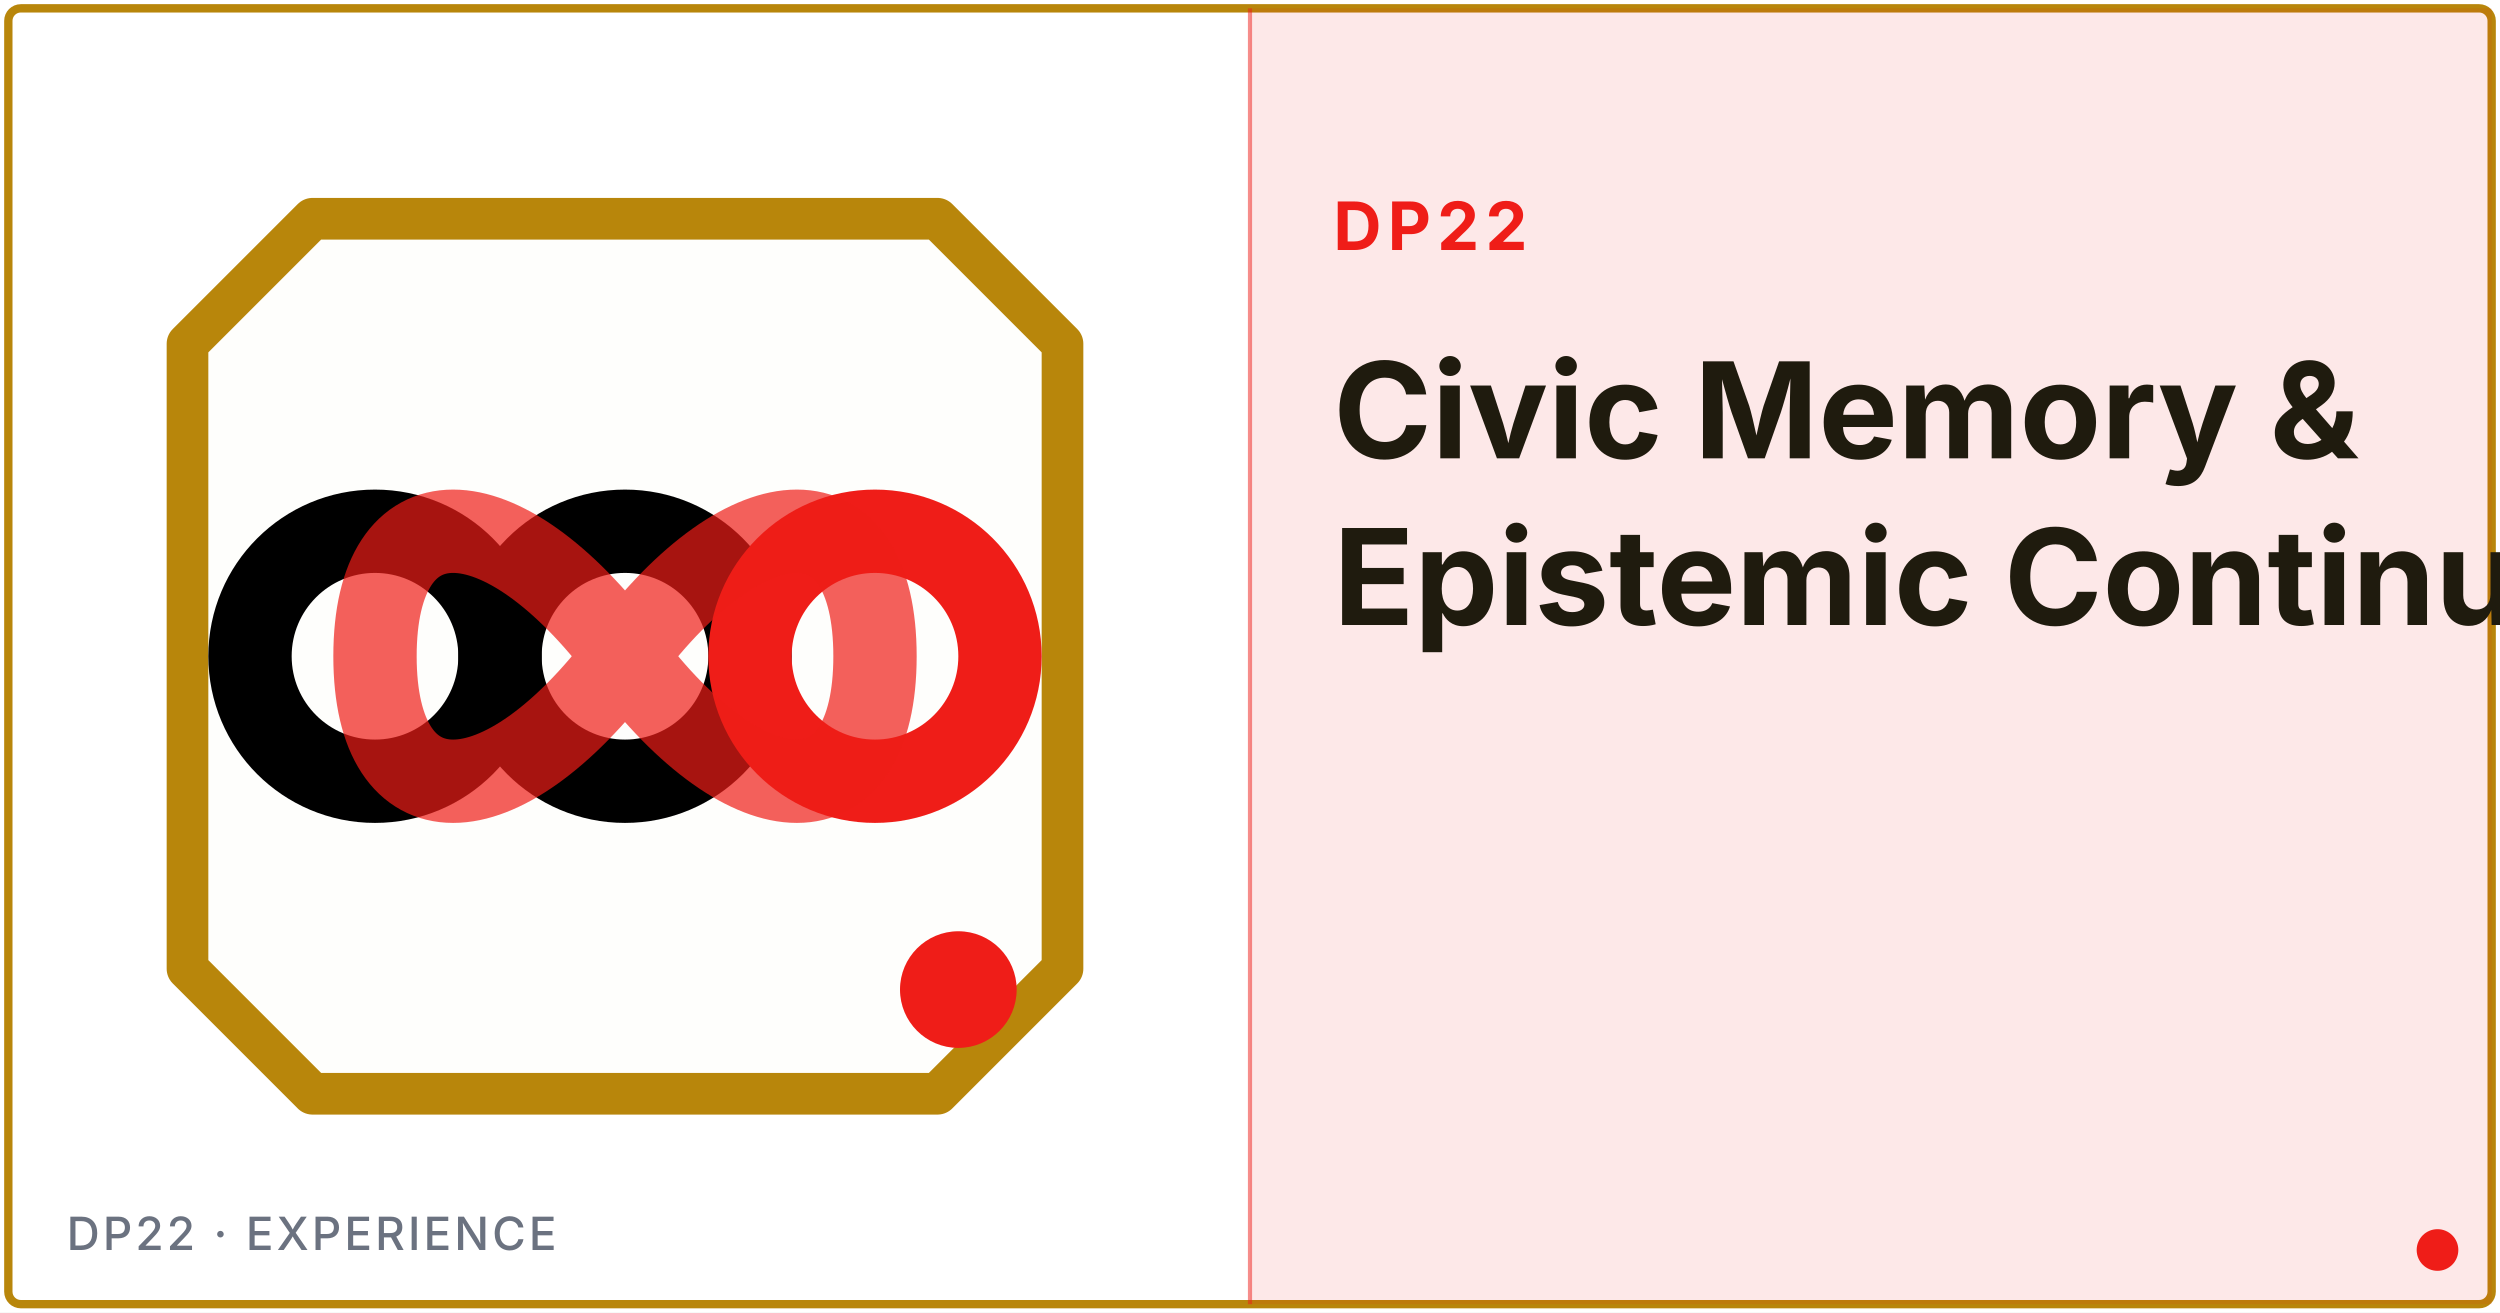
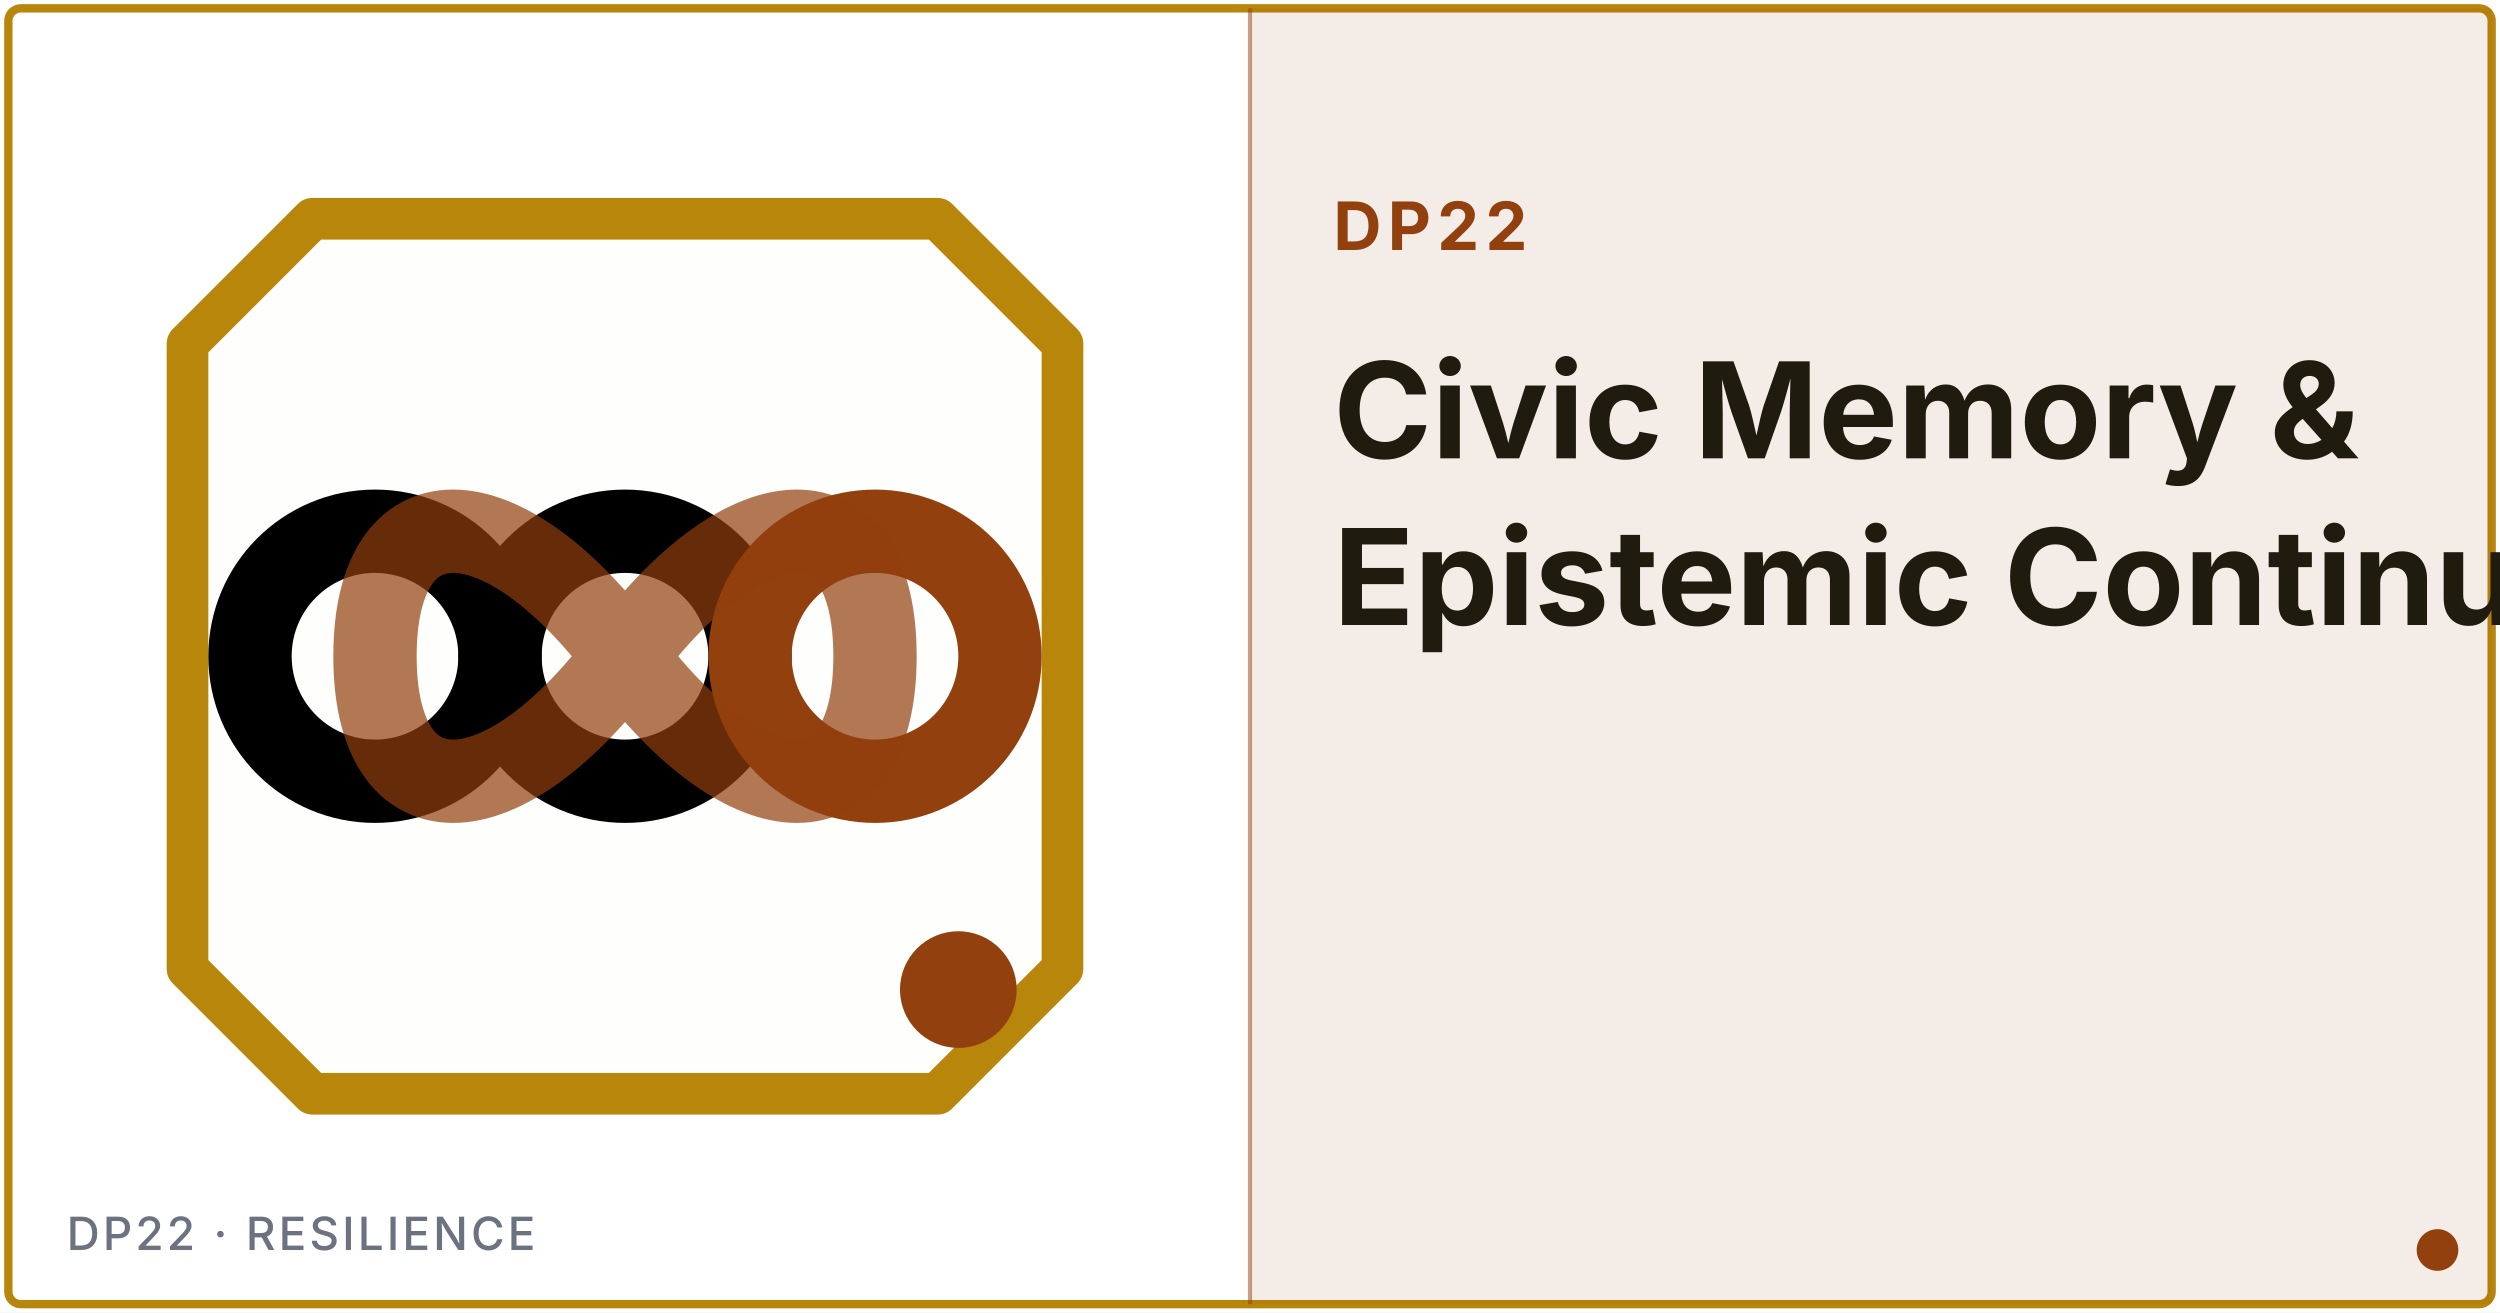
<svg xmlns="http://www.w3.org/2000/svg" viewBox="0 0 1200 630" width="1200" height="630" role="img" aria-labelledby="t">
  <rect width="1200" height="630" fill="#ffffff" />
  <rect x="4" y="4" width="1192" height="622" rx="6" fill="none" stroke="#b8860b" stroke-width="4" />
-   <rect x="600" y="4" width="596" height="622" fill="#ef1d18" fill-opacity="0.10" />
-   <line x1="600" y1="4" x2="600" y2="626" stroke="#ef1d18" stroke-width="2" stroke-opacity="0.5" />
+   <rect x="600" y="4" width="596" height="622" fill="#92400e" fill-opacity="0.10" />
+   <line x1="600" y1="4" x2="600" y2="626" stroke="#92400e" stroke-width="2" stroke-opacity="0.5" />
  <svg x="60" y="75" width="480" height="480" viewBox="0 0 24 24" fill="none" stroke="#1f2937" stroke-width="2" stroke-linecap="round" stroke-linejoin="round">
    <path d="M 4.5 1.5 L 19.5 1.5 L 22.5 4.5 L 22.5 19.5 L 19.5 22.5 L 4.5 22.5 L 1.5 19.5 L 1.5 4.5 Z" fill="#f5e9c8" fill-opacity="0.06" stroke="#b8860b" stroke-width="1" />
-     <circle cx="20" cy="20" r="1.4" fill="#ef1d18" stroke="none" />
+     <circle cx="20" cy="20" r="1.4" fill="#92400e" stroke="none" />
    <circle cx="6" cy="12" r="3" stroke="currentColor" fill="none" />
    <circle cx="12" cy="12" r="3" stroke="currentColor" fill="none" />
-     <circle cx="18" cy="12" r="3" stroke="#ef1d18" fill="none" />
-     <path d="M6 12 C6 8 9 8 12 12 C15 16 18 16 18 12 C18 8 15 8 12 12 C9 16 6 16 6 12 Z" stroke="#ef1d18" fill="none" stroke-opacity="0.7" />
+     <circle cx="18" cy="12" r="3" stroke="#92400e" fill="none" />
+     <path d="M6 12 C6 8 9 8 12 12 C15 16 18 16 18 12 C18 8 15 8 12 12 C9 16 6 16 6 12 Z" stroke="#92400e" fill="none" stroke-opacity="0.7" />
  </svg>
-   <text x="640" y="120" font-family="Inter, &quot;SF Pro Text&quot;, &quot;Segoe UI&quot;, system-ui, sans-serif" font-size="32" font-weight="700" fill="#ef1d18" letter-spacing="3">DP22</text>
+   <text x="640" y="120" font-family="Inter, &quot;SF Pro Text&quot;, &quot;Segoe UI&quot;, system-ui, sans-serif" font-size="32" font-weight="700" fill="#92400e" letter-spacing="3">DP22</text>
  <text x="640" y="220" font-family="Inter, &quot;SF Pro Text&quot;, &quot;Segoe UI&quot;, system-ui, sans-serif" font-size="64" font-weight="700" fill="#1f1b0e">Civic Memory &amp;</text>
  <text x="640" y="300" font-family="Inter, &quot;SF Pro Text&quot;, &quot;Segoe UI&quot;, system-ui, sans-serif" font-size="64" font-weight="700" fill="#1f1b0e">Epistemic Continuity</text>
-   <text x="32" y="600" font-family="Inter, &quot;SF Pro Text&quot;, &quot;Segoe UI&quot;, system-ui, sans-serif" font-size="22" font-weight="500" fill="#6b7280" letter-spacing="1.5">DP22 · EXPERIENCE</text>
-   <circle cx="1170" cy="600" r="10" fill="#ef1d18" />
+   <text x="32" y="600" font-family="Inter, &quot;SF Pro Text&quot;, &quot;Segoe UI&quot;, system-ui, sans-serif" font-size="22" font-weight="500" fill="#6b7280" letter-spacing="1.5">DP22 · RESILIENCE</text>
+   <circle cx="1170" cy="600" r="10" fill="#92400e" />
</svg>
